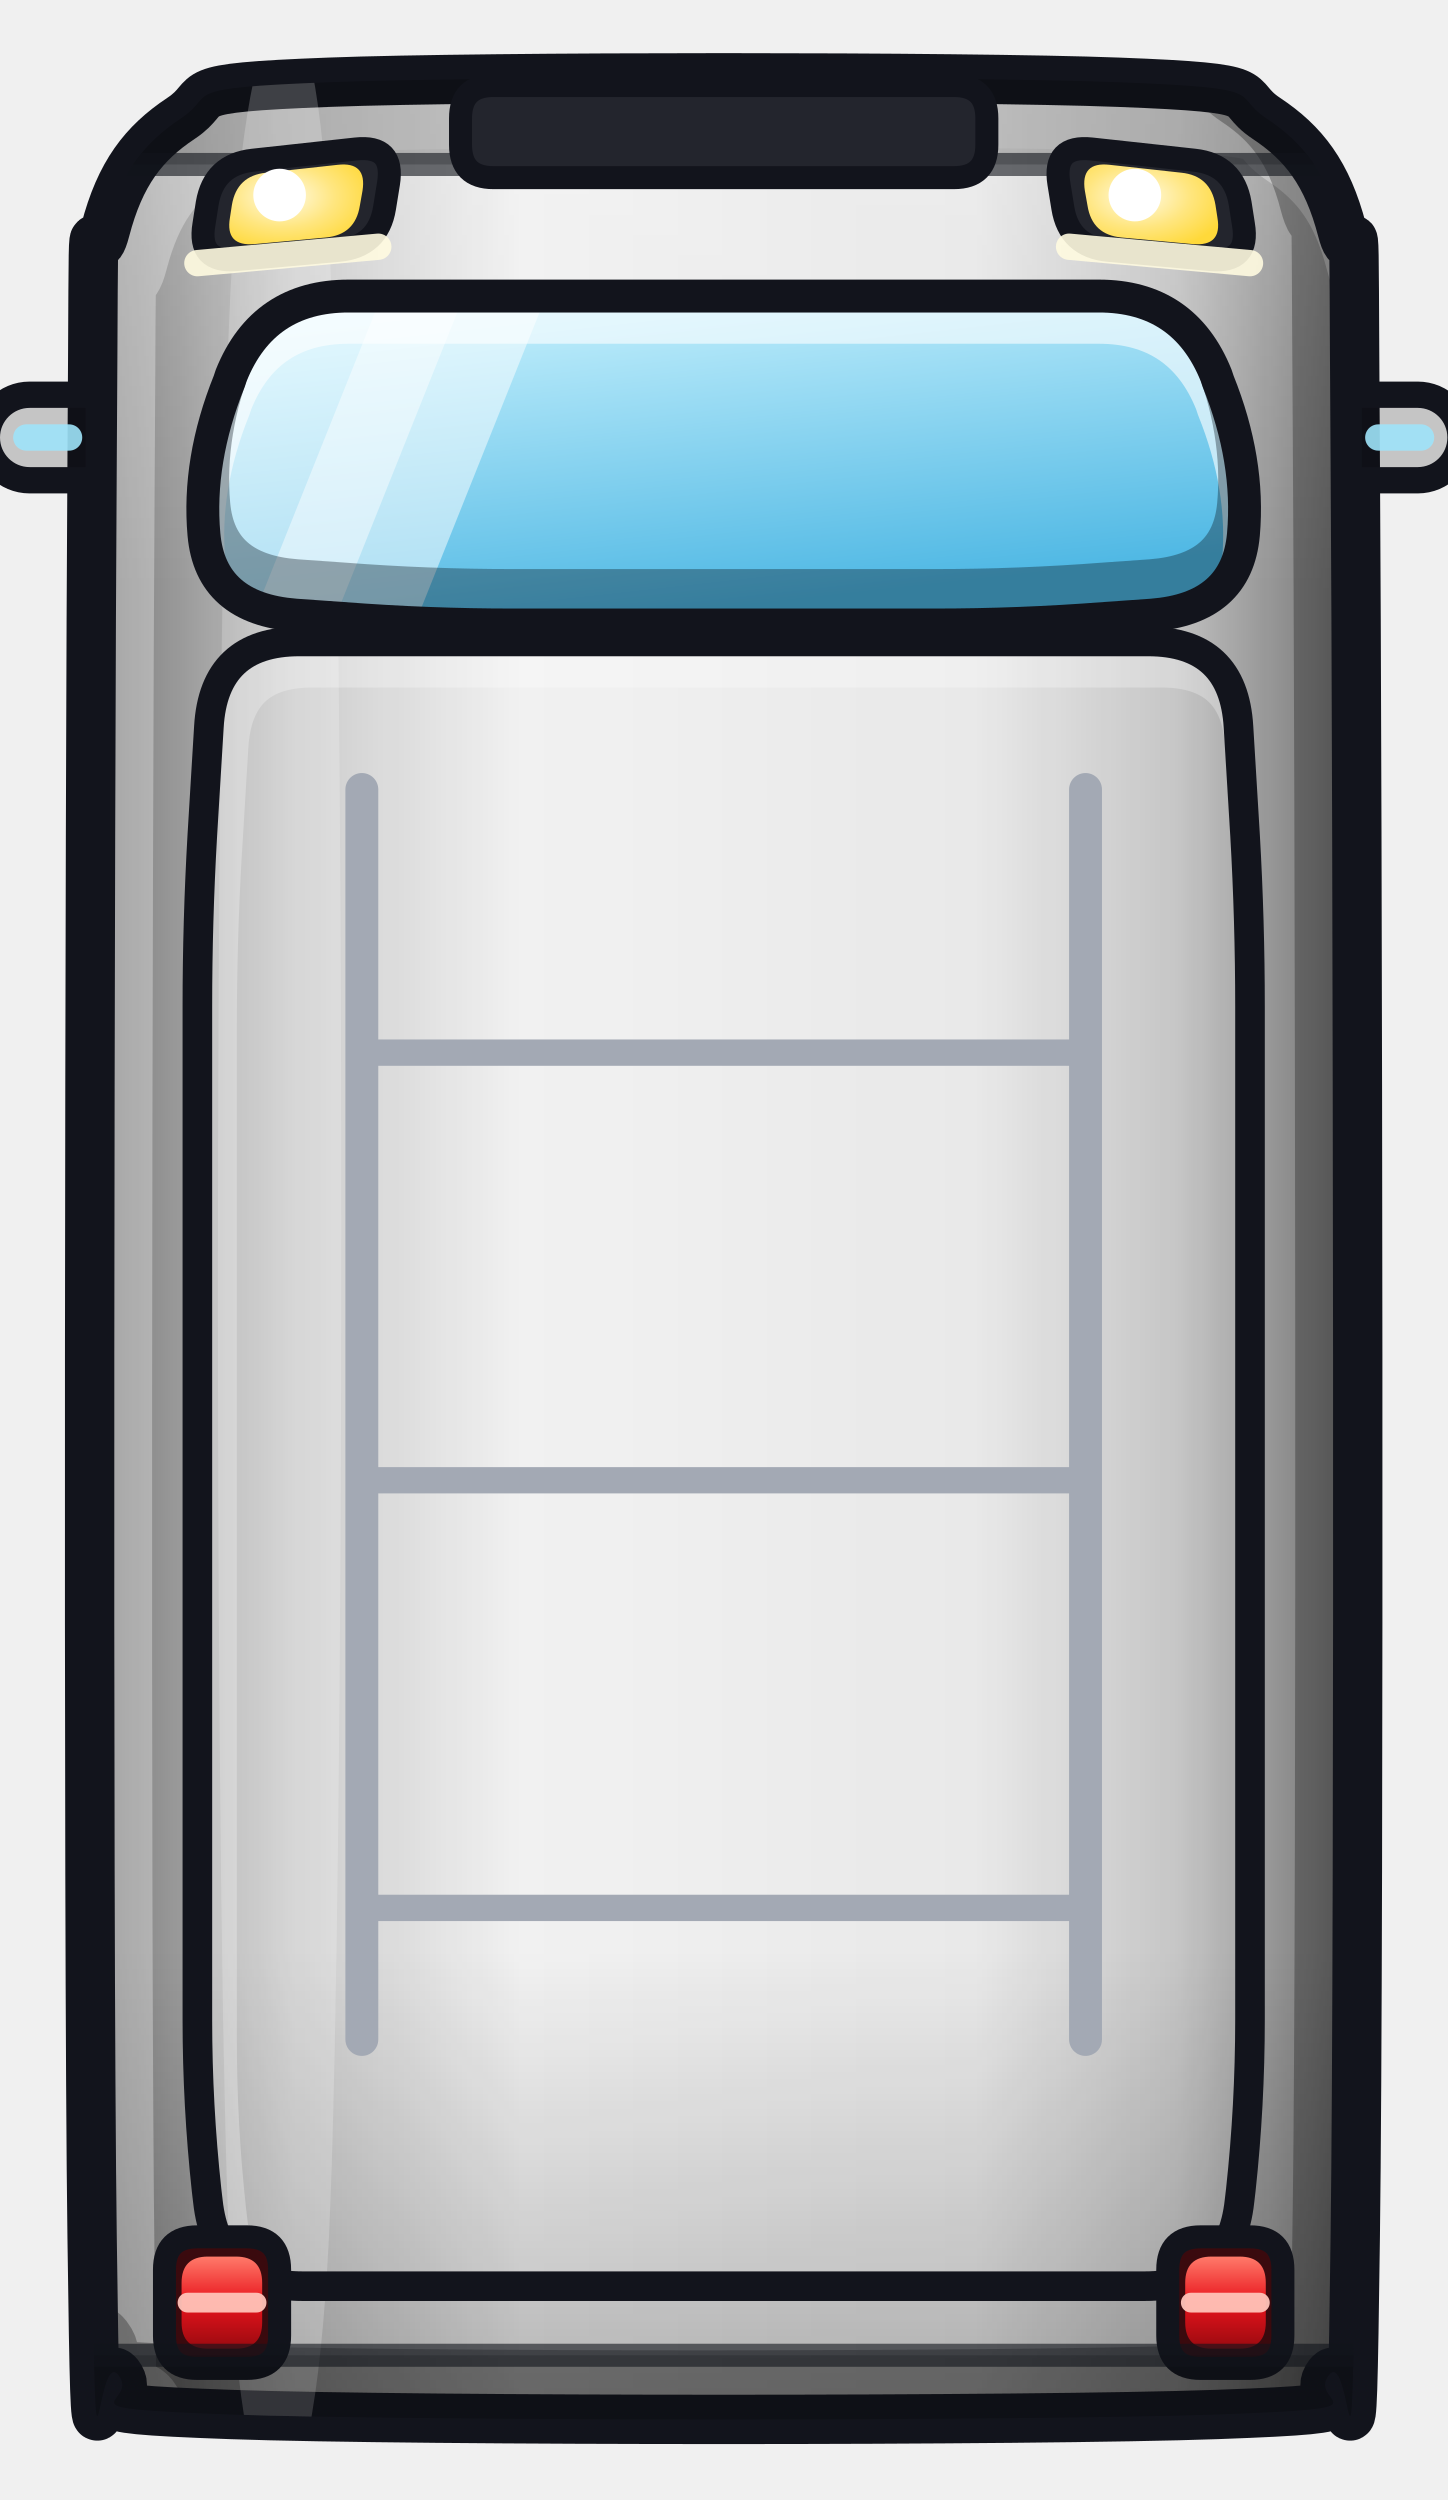
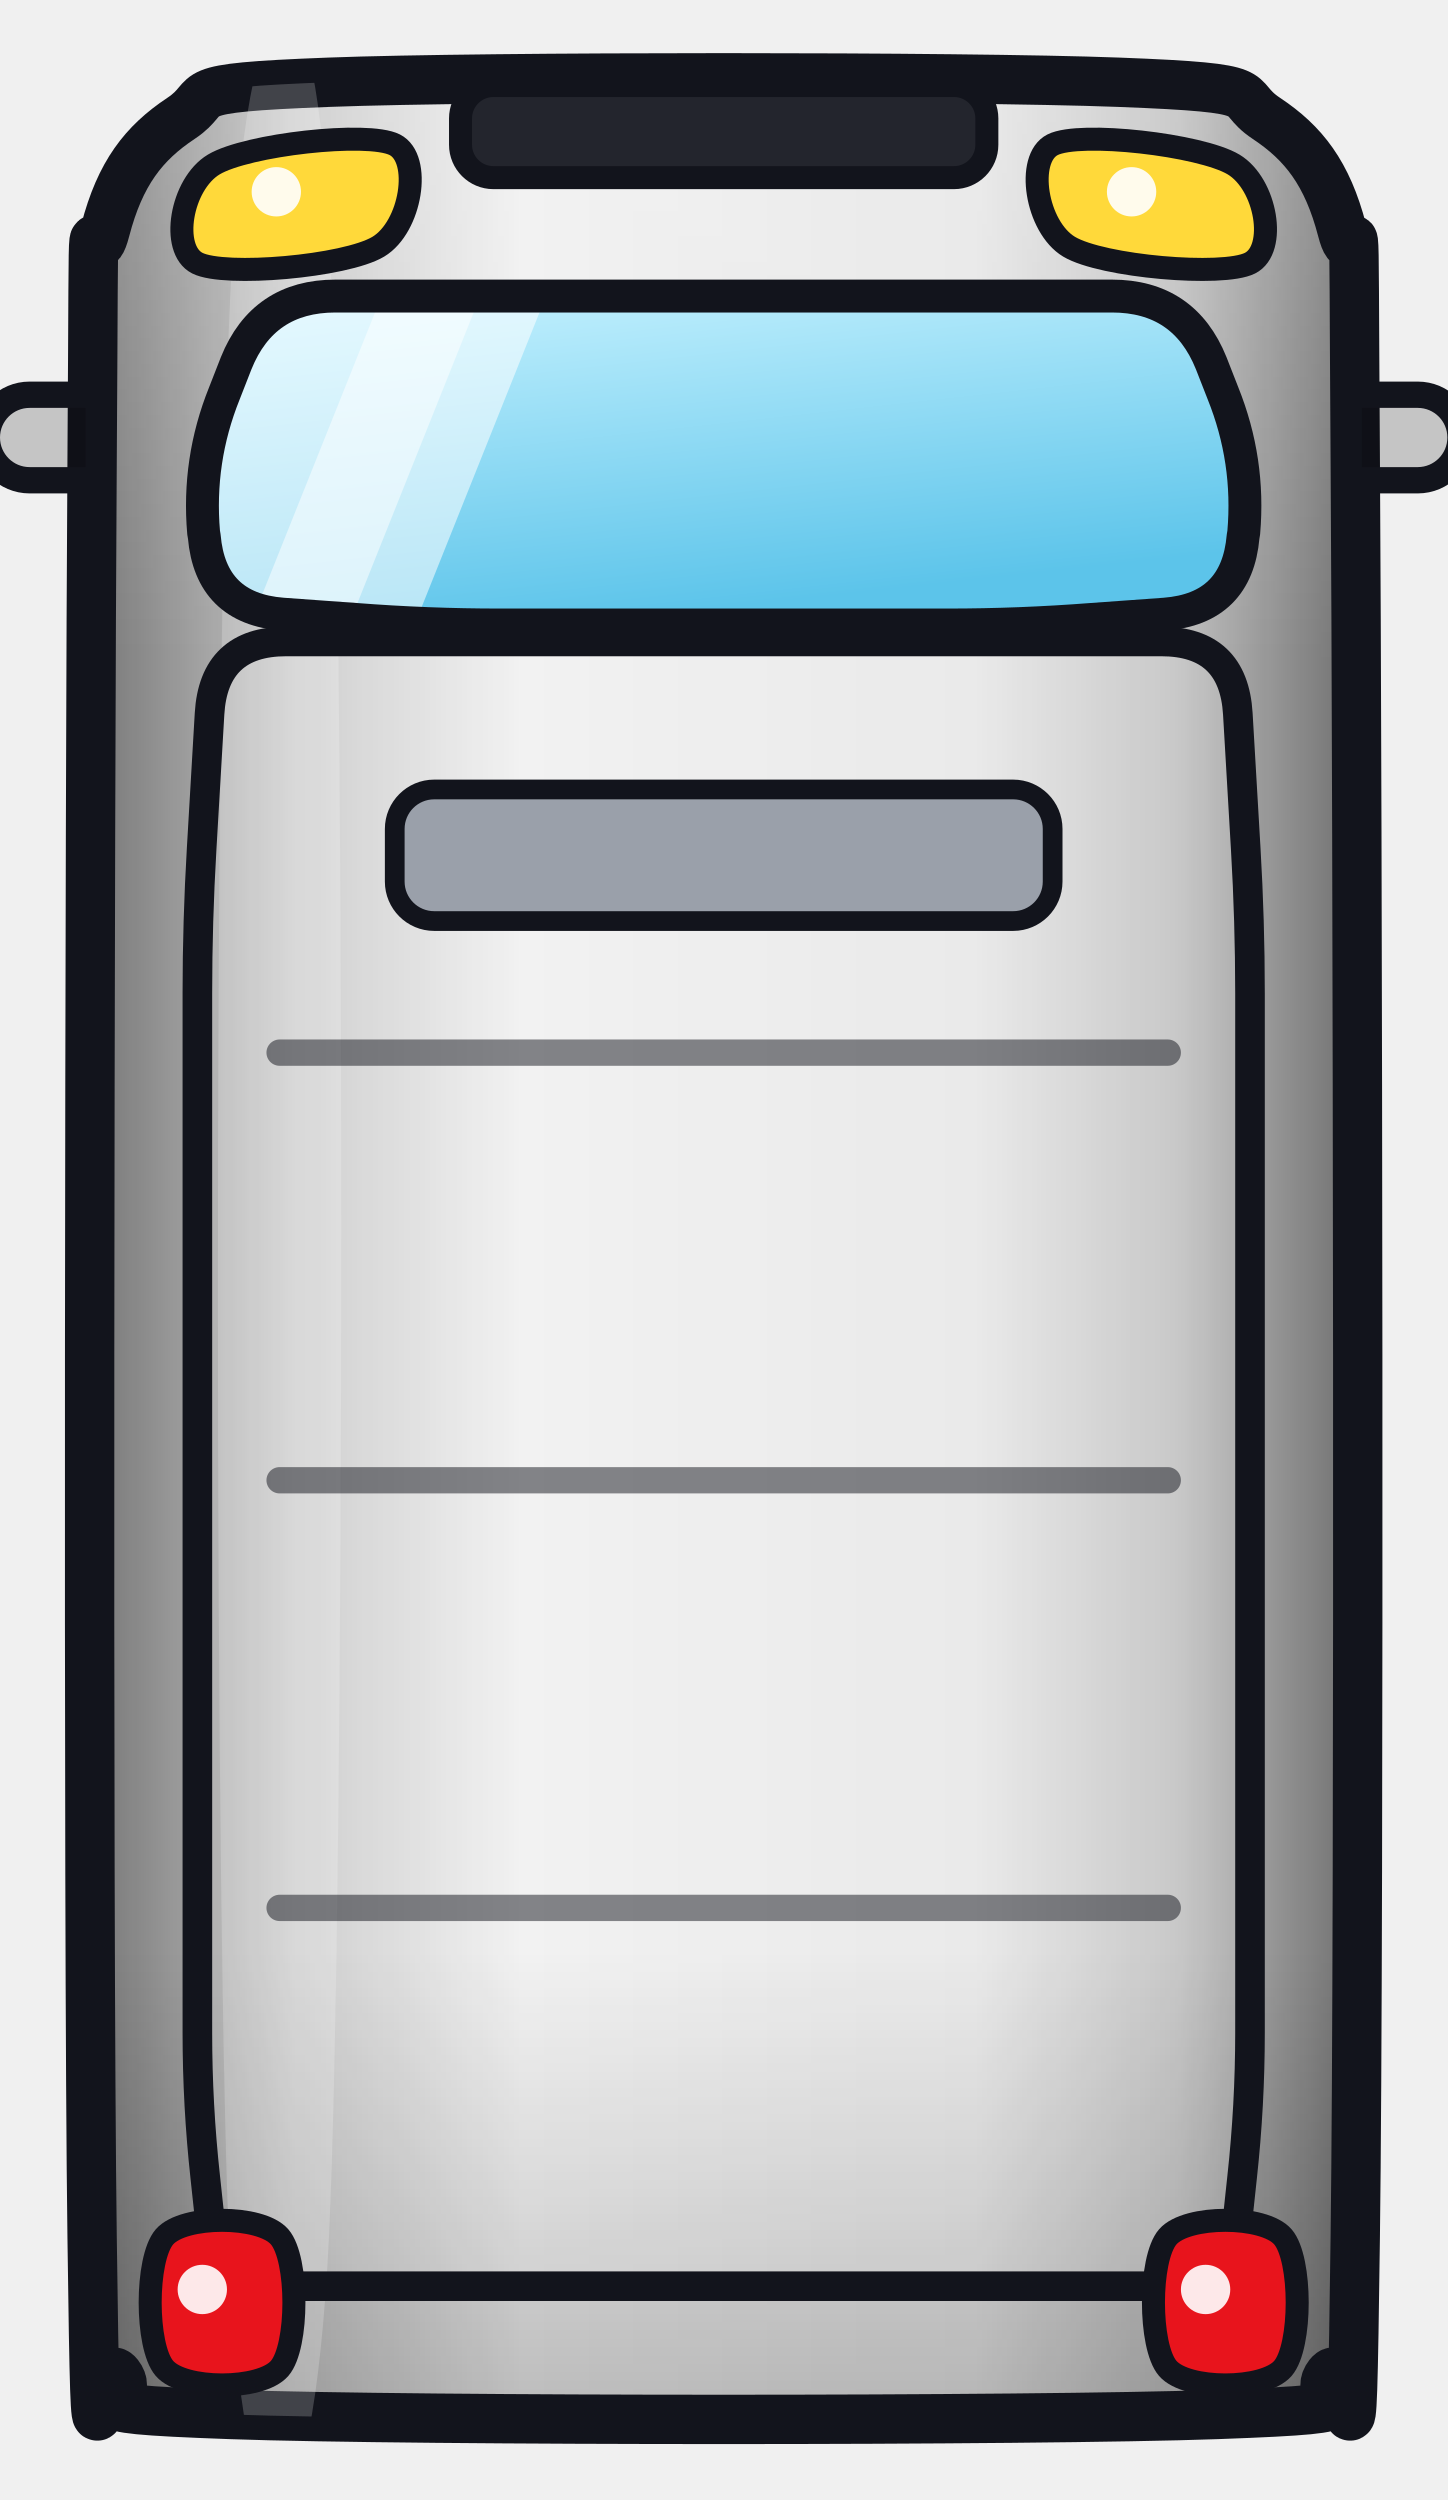
<svg xmlns="http://www.w3.org/2000/svg" width="176" height="304" viewBox="-22 -38 44 76">
  <defs>
-     <linearGradient id="g1" x1="0" y1="0" x2="1" y2="0">
-       <stop offset="0" stop-color="#000" stop-opacity="0.45" />
-       <stop offset="0.3" stop-color="#000" stop-opacity="0" />
-       <stop offset="0.7" stop-color="#000" stop-opacity="0" />
-       <stop offset="1" stop-color="#000" stop-opacity="0.45" />
-     </linearGradient>
-     <clipPath id="c2">
+     <clipPath id="c1">
      <path d="M12,-35.5 C16.75,-35.32 15.37,-35.15 16.5,-34.4 C17.63,-33.65 18.35,-32.73 18.8,-31 C19.25,-29.27 19.13,-34.17 19.2,-24 C19.27,-13.83 19.33,20.3 19.2,30 C19.07,39.7 19.1,33.3 18.4,34.2 C17.7,35.1 20.57,35.2 15,35.4 C9.43,35.6 -9.43,35.6 -15,35.4 C-20.57,35.2 -17.7,35.1 -18.4,34.2 C-19.1,33.3 -19.07,39.7 -19.2,30 C-19.33,20.3 -19.27,-13.83 -19.2,-24 C-19.13,-34.17 -19.25,-29.27 -18.8,-31 C-18.35,-32.73 -17.63,-33.65 -16.5,-34.4 C-15.37,-35.15 -16.75,-35.32 -12,-35.5 C-7.25,-35.68 7.25,-35.68 12,-35.5 Z" />
    </clipPath>
-     <linearGradient id="g3" x1="0" y1="0" x2="1" y2="0">
+     <linearGradient id="g2" x1="0" y1="0" x2="1" y2="0">
      <stop offset="0" stop-color="#000" stop-opacity="0.5" />
      <stop offset="0.16" stop-color="#000" stop-opacity="0.17" />
      <stop offset="0.34" stop-color="#000" stop-opacity="0" />
      <stop offset="0.7" stop-color="#000" stop-opacity="0.04" />
      <stop offset="0.86" stop-color="#000" stop-opacity="0.2" />
      <stop offset="1" stop-color="#000" stop-opacity="0.53" />
    </linearGradient>
-     <linearGradient id="g4" x1="0" y1="0" x2="0" y2="1">
-       <stop offset="0" stop-color="#fff" stop-opacity="0.2" />
-       <stop offset="0.22" stop-color="#fff" stop-opacity="0" />
+     <linearGradient id="v3" x1="0" y1="0" x2="0" y2="1">
+       <stop offset="0" stop-color="#fff" stop-opacity="0.18" />
+       <stop offset="0.25" stop-color="#fff" stop-opacity="0" />
      <stop offset="0.8" stop-color="#000" stop-opacity="0" />
-       <stop offset="1" stop-color="#000" stop-opacity="0.25" />
+       <stop offset="1" stop-color="#000" stop-opacity="0.22" />
    </linearGradient>
-     <radialGradient id="g5" cx="0.4" cy="0.4" r="0.7">
-       <stop offset="0" stop-color="#fffbe8" stop-opacity="1" />
-       <stop offset="0.55" stop-color="#ffe680" stop-opacity="1" />
-       <stop offset="1" stop-color="#ffd93a" stop-opacity="1" />
-     </radialGradient>
-     <radialGradient id="g6" cx="0.4" cy="0.4" r="0.7">
-       <stop offset="0" stop-color="#fffbe8" stop-opacity="1" />
-       <stop offset="0.55" stop-color="#ffe680" stop-opacity="1" />
-       <stop offset="1" stop-color="#ffd93a" stop-opacity="1" />
-     </radialGradient>
-     <linearGradient id="g7" x1="0" y1="0" x2="0.35" y2="1">
-       <stop offset="0" stop-color="#d2f6ff" stop-opacity="1" />
-       <stop offset="1" stop-color="#4fb8e4" stop-opacity="1" />
+     <linearGradient id="w4" x1="0" y1="0" x2="0.35" y2="1">
+       <stop offset="0" stop-color="#c9f3ff" />
+       <stop offset="1" stop-color="#5cc4ea" />
    </linearGradient>
-     <clipPath id="c8">
-       <path d="M11.4,-29 Q14,-29 14.97,-26.59 L15.03,-26.41 Q16,-24 15.8,-21.75 L15.8,-21.75 Q15.6,-19.5 13.01,-19.3 L11.59,-19.2 Q9,-19 6.4,-19 L-6.4,-19 Q-9,-19 -11.59,-19.2 L-13.01,-19.3 Q-15.6,-19.5 -15.8,-21.75 L-15.8,-21.75 Q-16,-24 -15.03,-26.41 L-14.97,-26.59 Q-14,-29 -11.4,-29 Z" />
+     <clipPath id="c5">
+       <path d="M11.8,-29 Q14,-29 14.82,-26.96 L15.18,-26.04 Q16,-24 15.81,-21.81 L15.79,-21.69 Q15.6,-19.5 13.41,-19.33 L11.19,-19.17 Q9,-19 6.8,-19 L-6.8,-19 Q-9,-19 -11.19,-19.17 L-13.41,-19.33 Q-15.6,-19.5 -15.79,-21.69 L-15.81,-21.81 Q-16,-24 -15.18,-26.04 L-14.82,-26.96 Q-14,-29 -11.8,-29 Z" />
    </clipPath>
-     <clipPath id="c9">
-       <path d="M12.9,-18.5 Q15.5,-18.5 15.65,-15.9 L15.85,-12.6 Q16,-10 16,-7.4 L16,23.4 Q16,26 15.72,28.58 L15.68,28.92 Q15.4,31.5 12.8,31.5 L-12.8,31.5 Q-15.4,31.5 -15.68,28.92 L-15.72,28.58 Q-16,26 -16,23.4 L-16,-7.4 Q-16,-10 -15.85,-12.6 L-15.65,-15.9 Q-15.5,-18.5 -12.9,-18.5 Z" />
-     </clipPath>
-     <linearGradient id="g10" x1="0" y1="0" x2="0" y2="1">
-       <stop offset="0" stop-color="#ff7a6a" stop-opacity="1" />
-       <stop offset="0.5" stop-color="#e8141c" stop-opacity="1" />
-       <stop offset="1" stop-color="#9a0a10" stop-opacity="1" />
-     </linearGradient>
-     <linearGradient id="g11" x1="0" y1="0" x2="0" y2="1">
-       <stop offset="0" stop-color="#ff7a6a" stop-opacity="1" />
-       <stop offset="0.5" stop-color="#e8141c" stop-opacity="1" />
-       <stop offset="1" stop-color="#9a0a10" stop-opacity="1" />
-     </linearGradient>
  </defs>
-   <g clip-path="url(#c2)">
-     <path d="M12,-35.5 C16.75,-35.32 15.37,-35.15 16.5,-34.4 C17.63,-33.65 18.35,-32.73 18.8,-31 C19.25,-29.27 19.13,-34.17 19.2,-24 C19.27,-13.83 19.33,20.3 19.2,30 C19.07,39.7 19.1,33.3 18.4,34.2 C17.7,35.1 20.57,35.2 15,35.4 C9.43,35.6 -9.43,35.6 -15,35.4 C-20.57,35.2 -17.7,35.1 -18.4,34.2 C-19.1,33.3 -19.07,39.7 -19.2,30 C-19.33,20.3 -19.27,-13.83 -19.2,-24 C-19.13,-34.17 -19.25,-29.27 -18.8,-31 C-18.35,-32.73 -17.63,-33.65 -16.5,-34.4 C-15.37,-35.15 -16.75,-35.32 -12,-35.5 C-7.25,-35.68 7.25,-35.68 12,-35.5 Z" fill="url(#g3)" />
-     <path d="M12,-35.5 C16.75,-35.32 15.37,-35.15 16.5,-34.4 C17.63,-33.65 18.35,-32.73 18.8,-31 C19.25,-29.27 19.13,-34.17 19.2,-24 C19.27,-13.83 19.33,20.3 19.2,30 C19.07,39.7 19.1,33.3 18.4,34.2 C17.7,35.1 20.57,35.2 15,35.4 C9.43,35.6 -9.43,35.6 -15,35.4 C-20.57,35.2 -17.7,35.1 -18.4,34.2 C-19.1,33.3 -19.07,39.7 -19.2,30 C-19.33,20.3 -19.27,-13.83 -19.2,-24 C-19.13,-34.17 -19.25,-29.27 -18.8,-31 C-18.35,-32.73 -17.63,-33.65 -16.5,-34.4 C-15.37,-35.15 -16.75,-35.32 -12,-35.5 C-7.25,-35.68 7.25,-35.68 12,-35.5 Z" fill="url(#g4)" />
-     <path d="M12,-35.5 C16.75,-35.32 15.37,-35.15 16.5,-34.4 C17.63,-33.65 18.35,-32.73 18.8,-31 C19.25,-29.27 19.13,-34.17 19.2,-24 C19.27,-13.83 19.33,20.3 19.2,30 C19.07,39.7 19.1,33.3 18.4,34.2 C17.7,35.1 20.57,35.2 15,35.4 C9.43,35.6 -9.43,35.6 -15,35.4 C-20.57,35.2 -17.7,35.1 -18.4,34.2 C-19.1,33.3 -19.07,39.7 -19.2,30 C-19.33,20.3 -19.27,-13.83 -19.2,-24 C-19.13,-34.17 -19.25,-29.27 -18.8,-31 C-18.35,-32.73 -17.63,-33.65 -16.5,-34.4 C-15.37,-35.15 -16.75,-35.32 -12,-35.5 C-7.25,-35.68 7.25,-35.68 12,-35.5 Z" fill="none" stroke="#fff" stroke-opacity="0.32" stroke-width="2.4" transform="translate(0.7,0.9)" />
-     <path d="M12,-35.5 C16.75,-35.32 15.37,-35.15 16.5,-34.4 C17.63,-33.65 18.35,-32.73 18.8,-31 C19.25,-29.27 19.13,-34.17 19.2,-24 C19.27,-13.83 19.33,20.3 19.2,30 C19.07,39.7 19.1,33.3 18.4,34.2 C17.7,35.1 20.57,35.2 15,35.4 C9.43,35.6 -9.43,35.6 -15,35.4 C-20.57,35.2 -17.7,35.1 -18.4,34.2 C-19.1,33.3 -19.07,39.7 -19.2,30 C-19.33,20.3 -19.27,-13.83 -19.2,-24 C-19.13,-34.17 -19.25,-29.27 -18.8,-31 C-18.35,-32.73 -17.63,-33.65 -16.5,-34.4 C-15.37,-35.15 -16.75,-35.32 -12,-35.5 C-7.25,-35.68 7.25,-35.68 12,-35.5 Z" fill="none" stroke="#000" stroke-opacity="0.28" stroke-width="2.4" transform="translate(-0.7,-0.9)" />
+   <g clip-path="url(#c1)">
+     <path d="M12,-35.5 C16.75,-35.32 15.37,-35.15 16.5,-34.4 C17.63,-33.65 18.35,-32.73 18.8,-31 C19.25,-29.27 19.13,-34.17 19.2,-24 C19.27,-13.83 19.33,20.3 19.2,30 C19.07,39.7 19.1,33.3 18.4,34.2 C17.7,35.1 20.57,35.2 15,35.4 C9.43,35.6 -9.43,35.6 -15,35.4 C-20.57,35.2 -17.7,35.1 -18.4,34.2 C-19.1,33.3 -19.07,39.7 -19.2,30 C-19.33,20.3 -19.27,-13.83 -19.2,-24 C-19.13,-34.17 -19.25,-29.27 -18.8,-31 C-18.35,-32.73 -17.63,-33.65 -16.5,-34.4 C-15.37,-35.15 -16.75,-35.32 -12,-35.5 C-7.25,-35.68 7.25,-35.68 12,-35.5 Z" fill="url(#g2)" />
+     <path d="M12,-35.5 C16.75,-35.32 15.37,-35.15 16.5,-34.4 C17.63,-33.65 18.35,-32.73 18.8,-31 C19.25,-29.27 19.13,-34.17 19.2,-24 C19.27,-13.83 19.33,20.3 19.2,30 C19.07,39.7 19.1,33.3 18.4,34.2 C17.7,35.1 20.57,35.2 15,35.4 C9.43,35.6 -9.43,35.6 -15,35.4 C-20.57,35.2 -17.7,35.1 -18.4,34.2 C-19.1,33.3 -19.07,39.7 -19.2,30 C-19.33,20.3 -19.27,-13.83 -19.2,-24 C-19.13,-34.17 -19.25,-29.27 -18.8,-31 C-18.35,-32.73 -17.63,-33.65 -16.5,-34.4 C-15.37,-35.15 -16.75,-35.32 -12,-35.5 C-7.25,-35.68 7.25,-35.68 12,-35.5 Z" fill="url(#v3)" />
  </g>
-   <path d="M12,-35.5 C16.75,-35.32 15.37,-35.15 16.5,-34.4 C17.63,-33.65 18.35,-32.73 18.8,-31 C19.25,-29.27 19.13,-34.17 19.2,-24 C19.27,-13.83 19.33,20.3 19.2,30 C19.07,39.7 19.1,33.3 18.4,34.2 C17.7,35.1 20.57,35.2 15,35.4 C9.43,35.6 -9.43,35.6 -15,35.4 C-20.57,35.2 -17.7,35.1 -18.4,34.2 C-19.1,33.3 -19.07,39.7 -19.2,30 C-19.33,20.3 -19.27,-13.83 -19.2,-24 C-19.13,-34.17 -19.25,-29.27 -18.8,-31 C-18.35,-32.73 -17.63,-33.65 -16.5,-34.4 C-15.37,-35.15 -16.75,-35.32 -12,-35.5 C-7.25,-35.68 7.25,-35.68 12,-35.5 Z" fill="none" stroke="#12141c" stroke-width="1.5" stroke-linejoin="round" stroke-linecap="round" />
-   <g clip-path="url(#c2)">
-     <rect x="-30" y="-36.5" width="60" height="3.5" fill="#000" fill-opacity="0.22" />
-     <path d="M-30,-33 L30,-33" stroke="#12141c" stroke-opacity="0.6" stroke-width="0.7" stroke-linecap="round" />
-   </g>
-   <path d="M-8,-34.4 Q-8,-35.4 -7,-35.4 L7,-35.4 Q8,-35.4 8,-34.4 L8,-33.6 Q8,-32.6 7,-32.6 L-7,-32.6 Q-8,-32.6 -8,-33.6 Z" fill="#23252d" stroke="#12141c" stroke-width="0.7" stroke-linejoin="round" stroke-linecap="round" />
-   <g clip-path="url(#c2)">
+   <path d="M12,-35.5 C16.75,-35.32 15.37,-35.15 16.5,-34.4 C17.63,-33.65 18.35,-32.73 18.8,-31 C19.25,-29.27 19.13,-34.17 19.2,-24 C19.27,-13.83 19.33,20.3 19.2,30 C19.07,39.7 19.1,33.3 18.4,34.2 C17.7,35.1 20.57,35.2 15,35.4 C9.43,35.6 -9.43,35.6 -15,35.4 C-20.57,35.2 -17.7,35.1 -18.4,34.2 C-19.1,33.3 -19.07,39.7 -19.2,30 C-19.33,20.3 -19.27,-13.83 -19.2,-24 C-19.13,-34.17 -19.25,-29.27 -18.8,-31 C-18.35,-32.73 -17.63,-33.65 -16.5,-34.4 C-15.37,-35.15 -16.75,-35.32 -12,-35.5 C-7.25,-35.68 7.25,-35.68 12,-35.5 Z" fill="none" stroke="#12141c" stroke-width="1.5" stroke-linejoin="round" />
+   <g clip-path="url(#c1)">
    <path d="M-15,-29 C-14.5,-39.33 -12.5,-40.83 -12,-31 C-11.5,-21.17 -11.5,19.67 -12,30 C-12.5,40.33 -14.5,40.83 -15,31 C-15.5,21.17 -15.5,-18.67 -15,-29 Z" fill="#fff" fill-opacity="0.2" />
  </g>
-   <path d="M10.19,-32.42 Q10,-33.6 11.19,-33.47 L14.31,-33.13 Q15.5,-33 15.7,-31.82 L15.8,-31.18 Q16,-30 14.8,-30.11 L11.7,-30.39 Q10.5,-30.5 10.31,-31.68 Z" fill="#23252d" stroke="#12141c" stroke-width="0.7" stroke-linejoin="round" stroke-linecap="round" />
-   <path d="M10.98,-32.2 Q10.84,-33.09 11.73,-32.99 L13.91,-32.75 Q14.8,-32.66 14.95,-31.77 L15.01,-31.38 Q15.16,-30.5 14.26,-30.58 L12.1,-30.78 Q11.2,-30.86 11.06,-31.75 Z" fill="url(#g5)" />
-   <circle cx="12.5" cy="-32.07" r="0.8" fill="#fff" />
-   <path d="M10.5,-30.5 L16,-30" stroke="#fffbe0" stroke-opacity="0.9" stroke-width="0.8" stroke-linecap="round" />
-   <path d="M-10.19,-32.42 Q-10,-33.6 -11.19,-33.47 L-14.31,-33.13 Q-15.5,-33 -15.7,-31.82 L-15.8,-31.18 Q-16,-30 -14.8,-30.11 L-11.7,-30.39 Q-10.5,-30.5 -10.31,-31.68 Z" fill="#23252d" stroke="#12141c" stroke-width="0.7" stroke-linejoin="round" stroke-linecap="round" />
-   <path d="M-10.98,-32.2 Q-10.84,-33.09 -11.73,-32.99 L-13.91,-32.75 Q-14.8,-32.66 -14.95,-31.77 L-15.01,-31.38 Q-15.16,-30.5 -14.26,-30.58 L-12.1,-30.78 Q-11.2,-30.86 -11.06,-31.75 Z" fill="url(#g6)" />
-   <circle cx="-13.5" cy="-32.07" r="0.8" fill="#fff" />
-   <path d="M-10.5,-30.5 L-16,-30" stroke="#fffbe0" stroke-opacity="0.9" stroke-width="0.8" stroke-linecap="round" />
-   <path d="M11.4,-29 Q14,-29 14.97,-26.59 L15.03,-26.41 Q16,-24 15.8,-21.75 L15.8,-21.75 Q15.6,-19.5 13.01,-19.3 L11.59,-19.2 Q9,-19 6.4,-19 L-6.4,-19 Q-9,-19 -11.59,-19.2 L-13.01,-19.3 Q-15.6,-19.5 -15.8,-21.75 L-15.8,-21.75 Q-16,-24 -15.03,-26.41 L-14.97,-26.59 Q-14,-29 -11.4,-29 Z" fill="url(#g7)" />
-   <g clip-path="url(#c8)">
-     <path d="M-40,40 L-30,40 L10,-60 L0,-60 Z" fill="#fff" fill-opacity="0.5" transform="translate(-3,0)" />
-     <path d="M-40,40 L-37.5,40 L2.5,-60 L0,-60 Z" fill="#fff" fill-opacity="0.45" transform="translate(2,0)" />
-     <path d="M11.4,-29 Q14,-29 14.97,-26.59 L15.03,-26.41 Q16,-24 15.8,-21.75 L15.8,-21.75 Q15.6,-19.5 13.01,-19.3 L11.59,-19.2 Q9,-19 6.4,-19 L-6.4,-19 Q-9,-19 -11.59,-19.2 L-13.01,-19.3 Q-15.6,-19.5 -15.8,-21.75 L-15.8,-21.75 Q-16,-24 -15.03,-26.41 L-14.97,-26.59 Q-14,-29 -11.4,-29 Z" fill="none" stroke="#fff" stroke-opacity="0.6" stroke-width="1.3" transform="translate(0,0.8)" />
-     <path d="M11.4,-29 Q14,-29 14.97,-26.59 L15.03,-26.41 Q16,-24 15.8,-21.75 L15.8,-21.75 Q15.6,-19.5 13.01,-19.3 L11.59,-19.2 Q9,-19 6.4,-19 L-6.4,-19 Q-9,-19 -11.59,-19.2 L-13.01,-19.3 Q-15.6,-19.5 -15.8,-21.75 L-15.8,-21.75 Q-16,-24 -15.03,-26.41 L-14.97,-26.59 Q-14,-29 -11.4,-29 Z" fill="none" stroke="#06121c" stroke-opacity="0.35" stroke-width="1.6" transform="translate(0,-0.9)" />
+   <rect x="-8" y="-35.4" width="16" height="2.8" rx="1" fill="#23252d" stroke="#12141c" stroke-width="0.7" />
+   <path d="M10,-33.6 C10.83,-34.02 14.5,-33.6 15.5,-33 C16.5,-32.4 16.83,-30.42 16,-30 C15.17,-29.58 11.5,-29.9 10.5,-30.5 C9.5,-31.1 9.17,-33.18 10,-33.6 Z" fill="#ffd93a" stroke="#12141c" stroke-width="0.7" stroke-linejoin="round" />
+   <circle cx="12.4" cy="-32.17" r="0.75" fill="#fff" fill-opacity="0.9" />
+   <path d="M-10,-33.6 C-10.83,-34.02 -14.5,-33.6 -15.5,-33 C-16.5,-32.4 -16.83,-30.42 -16,-30 C-15.17,-29.58 -11.5,-29.9 -10.5,-30.5 C-9.5,-31.1 -9.17,-33.18 -10,-33.6 Z" fill="#ffd93a" stroke="#12141c" stroke-width="0.7" stroke-linejoin="round" />
+   <circle cx="-13.6" cy="-32.17" r="0.75" fill="#fff" fill-opacity="0.9" />
+   <path d="M11.8,-29 Q14,-29 14.82,-26.96 L15.18,-26.04 Q16,-24 15.81,-21.81 L15.79,-21.69 Q15.6,-19.5 13.41,-19.33 L11.19,-19.17 Q9,-19 6.8,-19 L-6.8,-19 Q-9,-19 -11.19,-19.17 L-13.41,-19.33 Q-15.6,-19.5 -15.79,-21.69 L-15.81,-21.81 Q-16,-24 -15.18,-26.04 L-14.82,-26.96 Q-14,-29 -11.8,-29 Z" fill="url(#w4)" />
+   <g clip-path="url(#c5)" fill="#fff">
+     <path d="M-40,40 L-30,40 L10,-60 L0,-60 Z" fill-opacity="0.55" transform="translate(-3,0)" />
+     <path d="M-40,40 L-37,40 L3,-60 L0,-60 Z" fill-opacity="0.5" transform="translate(2,0)" />
  </g>
-   <path d="M11.4,-29 Q14,-29 14.97,-26.59 L15.03,-26.41 Q16,-24 15.8,-21.75 L15.8,-21.75 Q15.6,-19.5 13.01,-19.3 L11.59,-19.2 Q9,-19 6.4,-19 L-6.4,-19 Q-9,-19 -11.59,-19.2 L-13.01,-19.3 Q-15.6,-19.5 -15.8,-21.75 L-15.8,-21.75 Q-16,-24 -15.03,-26.41 L-14.97,-26.59 Q-14,-29 -11.4,-29 Z" fill="none" stroke="#12141c" stroke-width="1" stroke-linejoin="round" stroke-linecap="round" />
+   <path d="M11.8,-29 Q14,-29 14.82,-26.96 L15.18,-26.04 Q16,-24 15.81,-21.81 L15.79,-21.69 Q15.6,-19.5 13.41,-19.33 L11.19,-19.17 Q9,-19 6.8,-19 L-6.8,-19 Q-9,-19 -11.19,-19.17 L-13.41,-19.33 Q-15.6,-19.5 -15.79,-21.69 L-15.81,-21.81 Q-16,-24 -15.18,-26.04 L-14.82,-26.96 Q-14,-29 -11.8,-29 Z" fill="none" stroke="#12141c" stroke-width="1" stroke-linejoin="round" />
  <path d="M19,-26 h2.1 a1.3,1.3 0 0 1 0,2.6 h-2.1 Z" fill="#000" fill-opacity="0.18" />
-   <path d="M19,-26 h2.1 a1.3,1.3 0 0 1 0,2.6 h-2.1 Z" fill="none" stroke="#12141c" stroke-width="0.8" stroke-linejoin="round" stroke-linecap="round" />
-   <path d="M19.9,-24.7 L21.2,-24.7" stroke="#9fe3fa" stroke-opacity="0.9" stroke-width="0.8" stroke-linecap="round" />
+   <path d="M19,-26 h2.1 a1.3,1.3 0 0 1 0,2.6 h-2.1 Z" fill="none" stroke="#12141c" stroke-width="0.8" />
  <path d="M-19,-26 h-2.1 a1.3,1.3 0 0 0 0,2.6 h2.1 Z" fill="#000" fill-opacity="0.18" />
-   <path d="M-19,-26 h-2.1 a1.3,1.3 0 0 0 0,2.6 h2.1 Z" fill="none" stroke="#12141c" stroke-width="0.8" stroke-linejoin="round" stroke-linecap="round" />
-   <path d="M-19.9,-24.7 L-21.2,-24.7" stroke="#9fe3fa" stroke-opacity="0.9" stroke-width="0.8" stroke-linecap="round" />
-   <path d="M12.9,-18.5 Q15.5,-18.5 15.65,-15.9 L15.85,-12.6 Q16,-10 16,-7.4 L16,23.4 Q16,26 15.72,28.58 L15.68,28.92 Q15.4,31.5 12.8,31.5 L-12.8,31.5 Q-15.4,31.5 -15.68,28.92 L-15.72,28.58 Q-16,26 -16,23.4 L-16,-7.4 Q-16,-10 -15.85,-12.6 L-15.65,-15.9 Q-15.5,-18.5 -12.9,-18.5 Z" fill="#ffffff" fill-opacity="0.09" />
-   <g clip-path="url(#c9)">
-     <path d="M12.9,-18.5 Q15.5,-18.5 15.65,-15.9 L15.85,-12.6 Q16,-10 16,-7.4 L16,23.4 Q16,26 15.72,28.58 L15.68,28.92 Q15.4,31.5 12.8,31.5 L-12.8,31.5 Q-15.4,31.5 -15.68,28.92 L-15.72,28.58 Q-16,26 -16,23.4 L-16,-7.4 Q-16,-10 -15.85,-12.6 L-15.65,-15.9 Q-15.5,-18.5 -12.9,-18.5 Z" fill="none" stroke="#fff" stroke-opacity="0.28" stroke-width="1.6" transform="translate(0.4,0.6)" />
-   </g>
-   <path d="M12.9,-18.5 Q15.5,-18.5 15.65,-15.9 L15.85,-12.6 Q16,-10 16,-7.4 L16,23.4 Q16,26 15.72,28.58 L15.68,28.92 Q15.4,31.5 12.8,31.5 L-12.8,31.5 Q-15.4,31.5 -15.68,28.92 L-15.72,28.58 Q-16,26 -16,23.4 L-16,-7.4 Q-16,-10 -15.85,-12.6 L-15.65,-15.9 Q-15.5,-18.5 -12.9,-18.5 Z" fill="none" stroke="#12141c" stroke-width="0.9" stroke-linejoin="round" stroke-linecap="round" />
-   <path d="M-11,-14 L-11,24" stroke="#a3a9b4" stroke-opacity="1" stroke-width="1" stroke-linecap="round" />
-   <path d="M11,-14 L11,24" stroke="#a3a9b4" stroke-opacity="1" stroke-width="1" stroke-linecap="round" />
-   <path d="M-11,-6 L11,-6" stroke="#a3a9b4" stroke-opacity="1" stroke-width="0.8" stroke-linecap="round" />
-   <path d="M-11,7 L11,7" stroke="#a3a9b4" stroke-opacity="1" stroke-width="0.8" stroke-linecap="round" />
-   <path d="M-11,20 L11,20" stroke="#a3a9b4" stroke-opacity="1" stroke-width="0.8" stroke-linecap="round" />
-   <path d="M13.5,31 Q13.5,30 14.5,30 L16,30 Q17,30 17,31 L17,33 Q17,34 16,34 L14.5,34 Q13.5,34 13.5,33 Z" fill="#3a0a0e" stroke="#12141c" stroke-width="0.7" stroke-linejoin="round" stroke-linecap="round" />
-   <path d="M14.03,31.4 Q14.03,30.6 14.83,30.6 L15.68,30.6 Q16.48,30.6 16.48,31.4 L16.48,32.6 Q16.48,33.4 15.68,33.4 L14.83,33.4 Q14.03,33.4 14.03,32.6 Z" fill="url(#g10)" />
-   <path d="M14.2,32 L16.3,32" stroke="#ffc2b8" stroke-opacity="0.95" stroke-width="0.6" stroke-linecap="round" />
-   <path d="M-13.5,31 Q-13.5,30 -14.5,30 L-16,30 Q-17,30 -17,31 L-17,33 Q-17,34 -16,34 L-14.5,34 Q-13.5,34 -13.5,33 Z" fill="#3a0a0e" stroke="#12141c" stroke-width="0.7" stroke-linejoin="round" stroke-linecap="round" />
-   <path d="M-14.03,31.4 Q-14.03,30.6 -14.83,30.6 L-15.68,30.6 Q-16.48,30.6 -16.48,31.4 L-16.48,32.6 Q-16.48,33.4 -15.68,33.4 L-14.83,33.4 Q-14.03,33.4 -14.03,32.6 Z" fill="url(#g11)" />
-   <path d="M-16.3,32 L-14.2,32" stroke="#ffc2b8" stroke-opacity="0.95" stroke-width="0.6" stroke-linecap="round" />
-   <g clip-path="url(#c2)">
-     <rect x="-30" y="33.6" width="60" height="2.4" fill="#000" fill-opacity="0.22" />
-     <path d="M-30,33.6 L30,33.6" stroke="#12141c" stroke-opacity="0.6" stroke-width="0.7" stroke-linecap="round" />
-   </g>
+   <path d="M-19,-26 h-2.1 a1.3,1.3 0 0 0 0,2.6 h2.1 Z" fill="none" stroke="#12141c" stroke-width="0.8" />
+   <path d="M13.3,-18.5 Q15.5,-18.5 15.63,-16.3 L15.87,-12.2 Q16,-10 16,-7.8 L16,23.8 Q16,26 15.76,28.19 L15.64,29.31 Q15.4,31.5 13.2,31.5 L-13.2,31.5 Q-15.4,31.5 -15.64,29.31 L-15.76,28.19 Q-16,26 -16,23.8 L-16,-7.8 Q-16,-10 -15.87,-12.2 L-15.63,-16.3 Q-15.5,-18.5 -13.3,-18.5 Z" fill="#ffffff" fill-opacity="0.13" />
+   <path d="M13.3,-18.5 Q15.5,-18.5 15.63,-16.3 L15.87,-12.2 Q16,-10 16,-7.8 L16,23.8 Q16,26 15.76,28.19 L15.64,29.31 Q15.4,31.5 13.2,31.5 L-13.2,31.5 Q-15.4,31.5 -15.64,29.31 L-15.76,28.19 Q-16,26 -16,23.8 L-16,-7.8 Q-16,-10 -15.87,-12.2 L-15.63,-16.3 Q-15.5,-18.5 -13.3,-18.5 Z" fill="none" stroke="#12141c" stroke-width="0.9" stroke-linejoin="round" />
+   <path d="M-13.5,-6 L13.5,-6" fill="none" stroke="#12141c" stroke-opacity="0.5" stroke-width="0.8" stroke-linecap="round" />
+   <path d="M-13.5,7 L13.5,7" fill="none" stroke="#12141c" stroke-opacity="0.5" stroke-width="0.8" stroke-linecap="round" />
+   <path d="M-13.5,20 L13.5,20" fill="none" stroke="#12141c" stroke-opacity="0.5" stroke-width="0.8" stroke-linecap="round" />
+   <rect x="-10" y="-14" width="20" height="4" rx="1.2" fill="#9aa0aa" stroke="#12141c" stroke-width="0.6" />
+   <path d="M13.5,30 C14.08,29.33 16.42,29.33 17,30 C17.58,30.67 17.58,33.33 17,34 C16.42,34.67 14.08,34.67 13.5,34 C12.92,33.33 12.92,30.67 13.5,30 Z" fill="#e8141c" stroke="#12141c" stroke-width="0.7" stroke-linejoin="round" />
+   <circle cx="14.65" cy="31.6" r="0.75" fill="#fff" fill-opacity="0.9" />
+   <path d="M-13.5,30 C-14.08,29.33 -16.42,29.33 -17,30 C-17.58,30.67 -17.58,33.33 -17,34 C-16.42,34.67 -14.08,34.67 -13.5,34 C-12.92,33.33 -12.92,30.67 -13.5,30 Z" fill="#e8141c" stroke="#12141c" stroke-width="0.7" stroke-linejoin="round" />
+   <circle cx="-15.85" cy="31.6" r="0.75" fill="#fff" fill-opacity="0.9" />
</svg>
